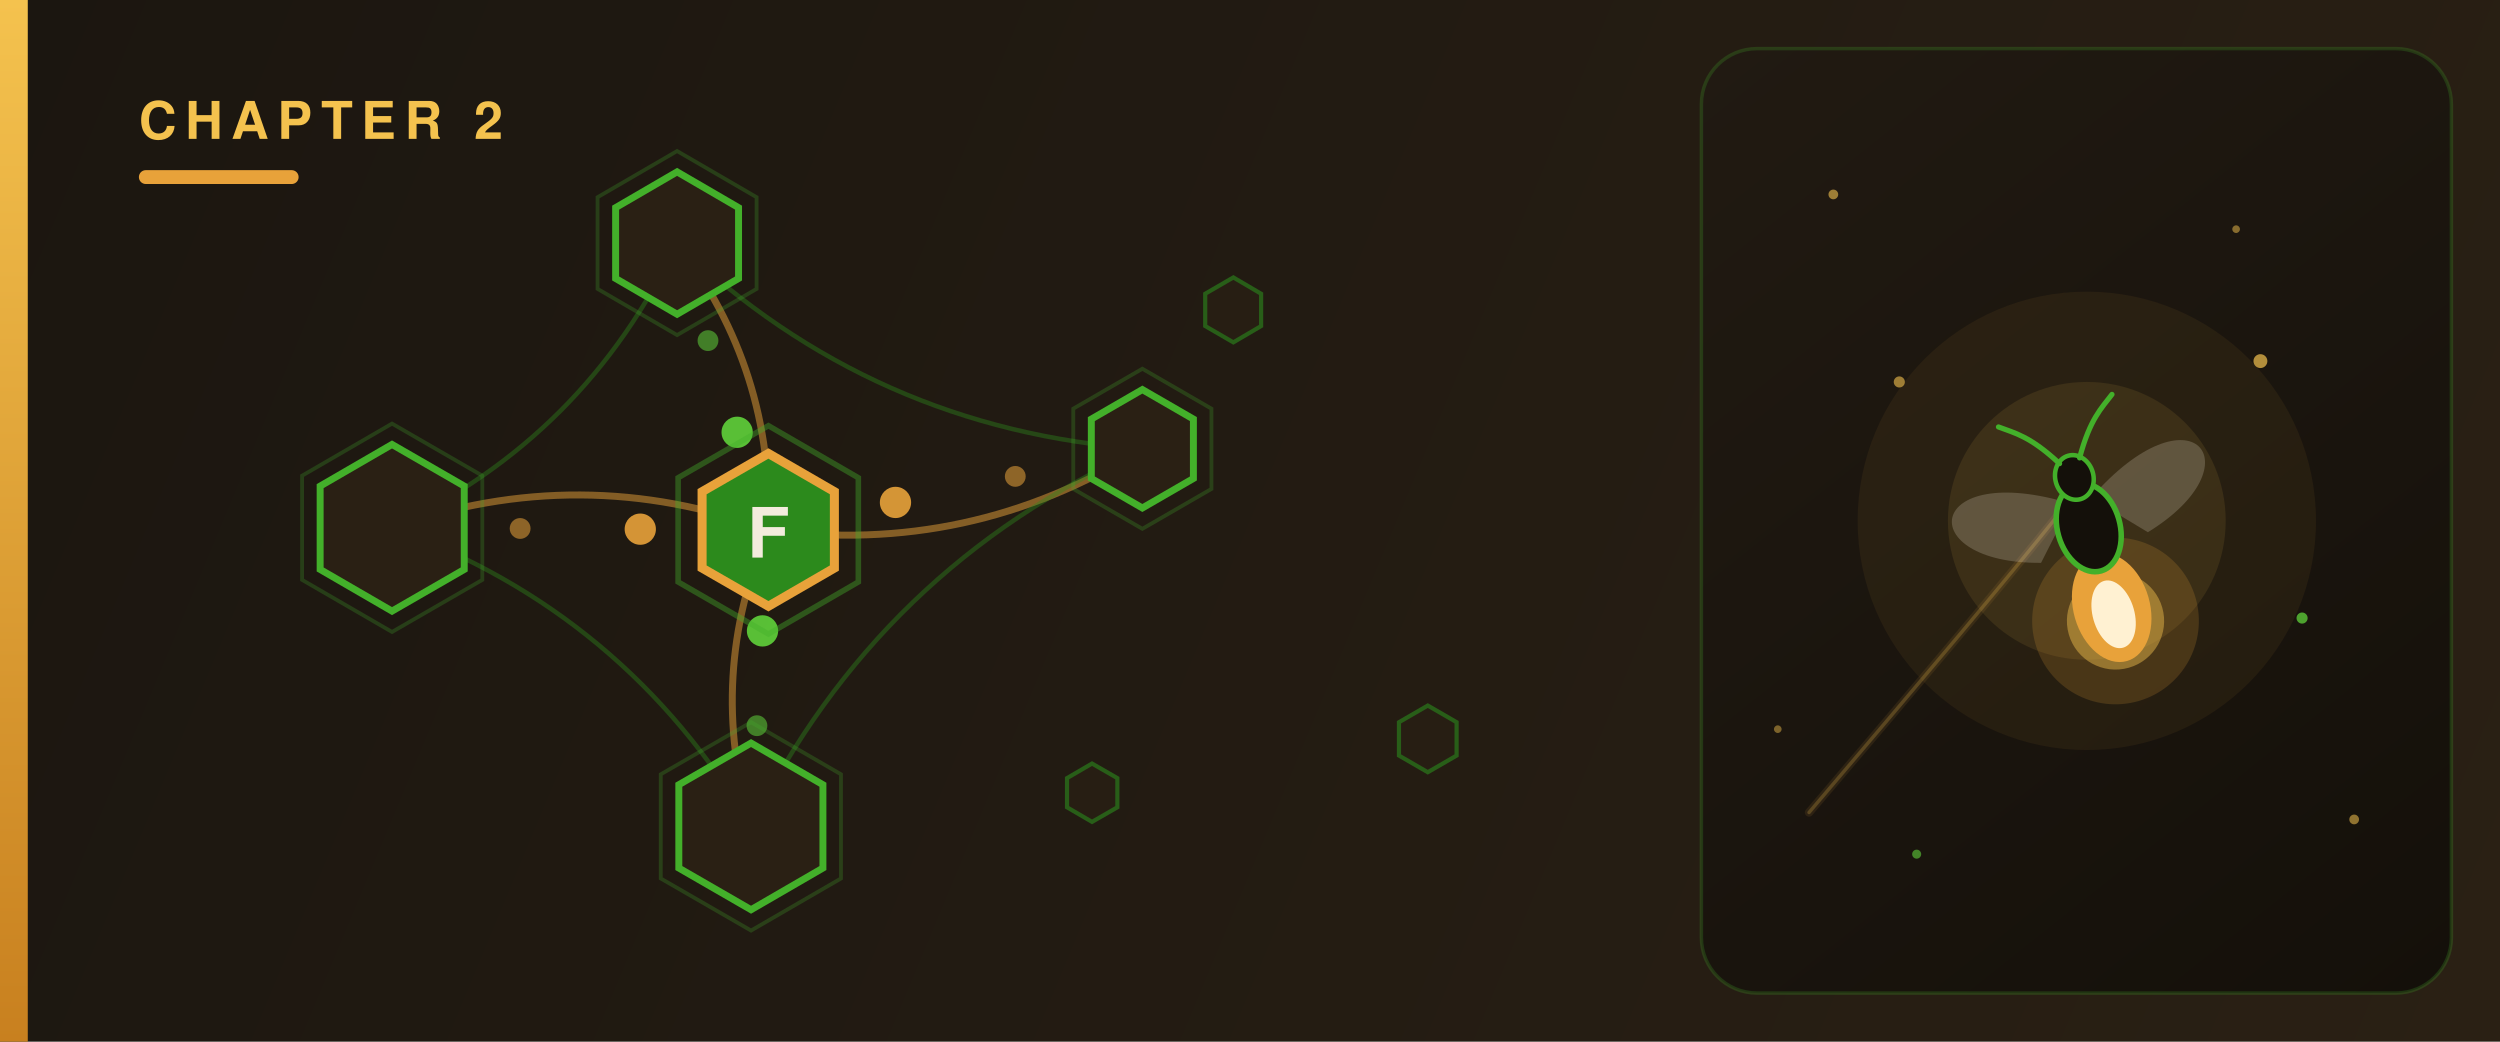
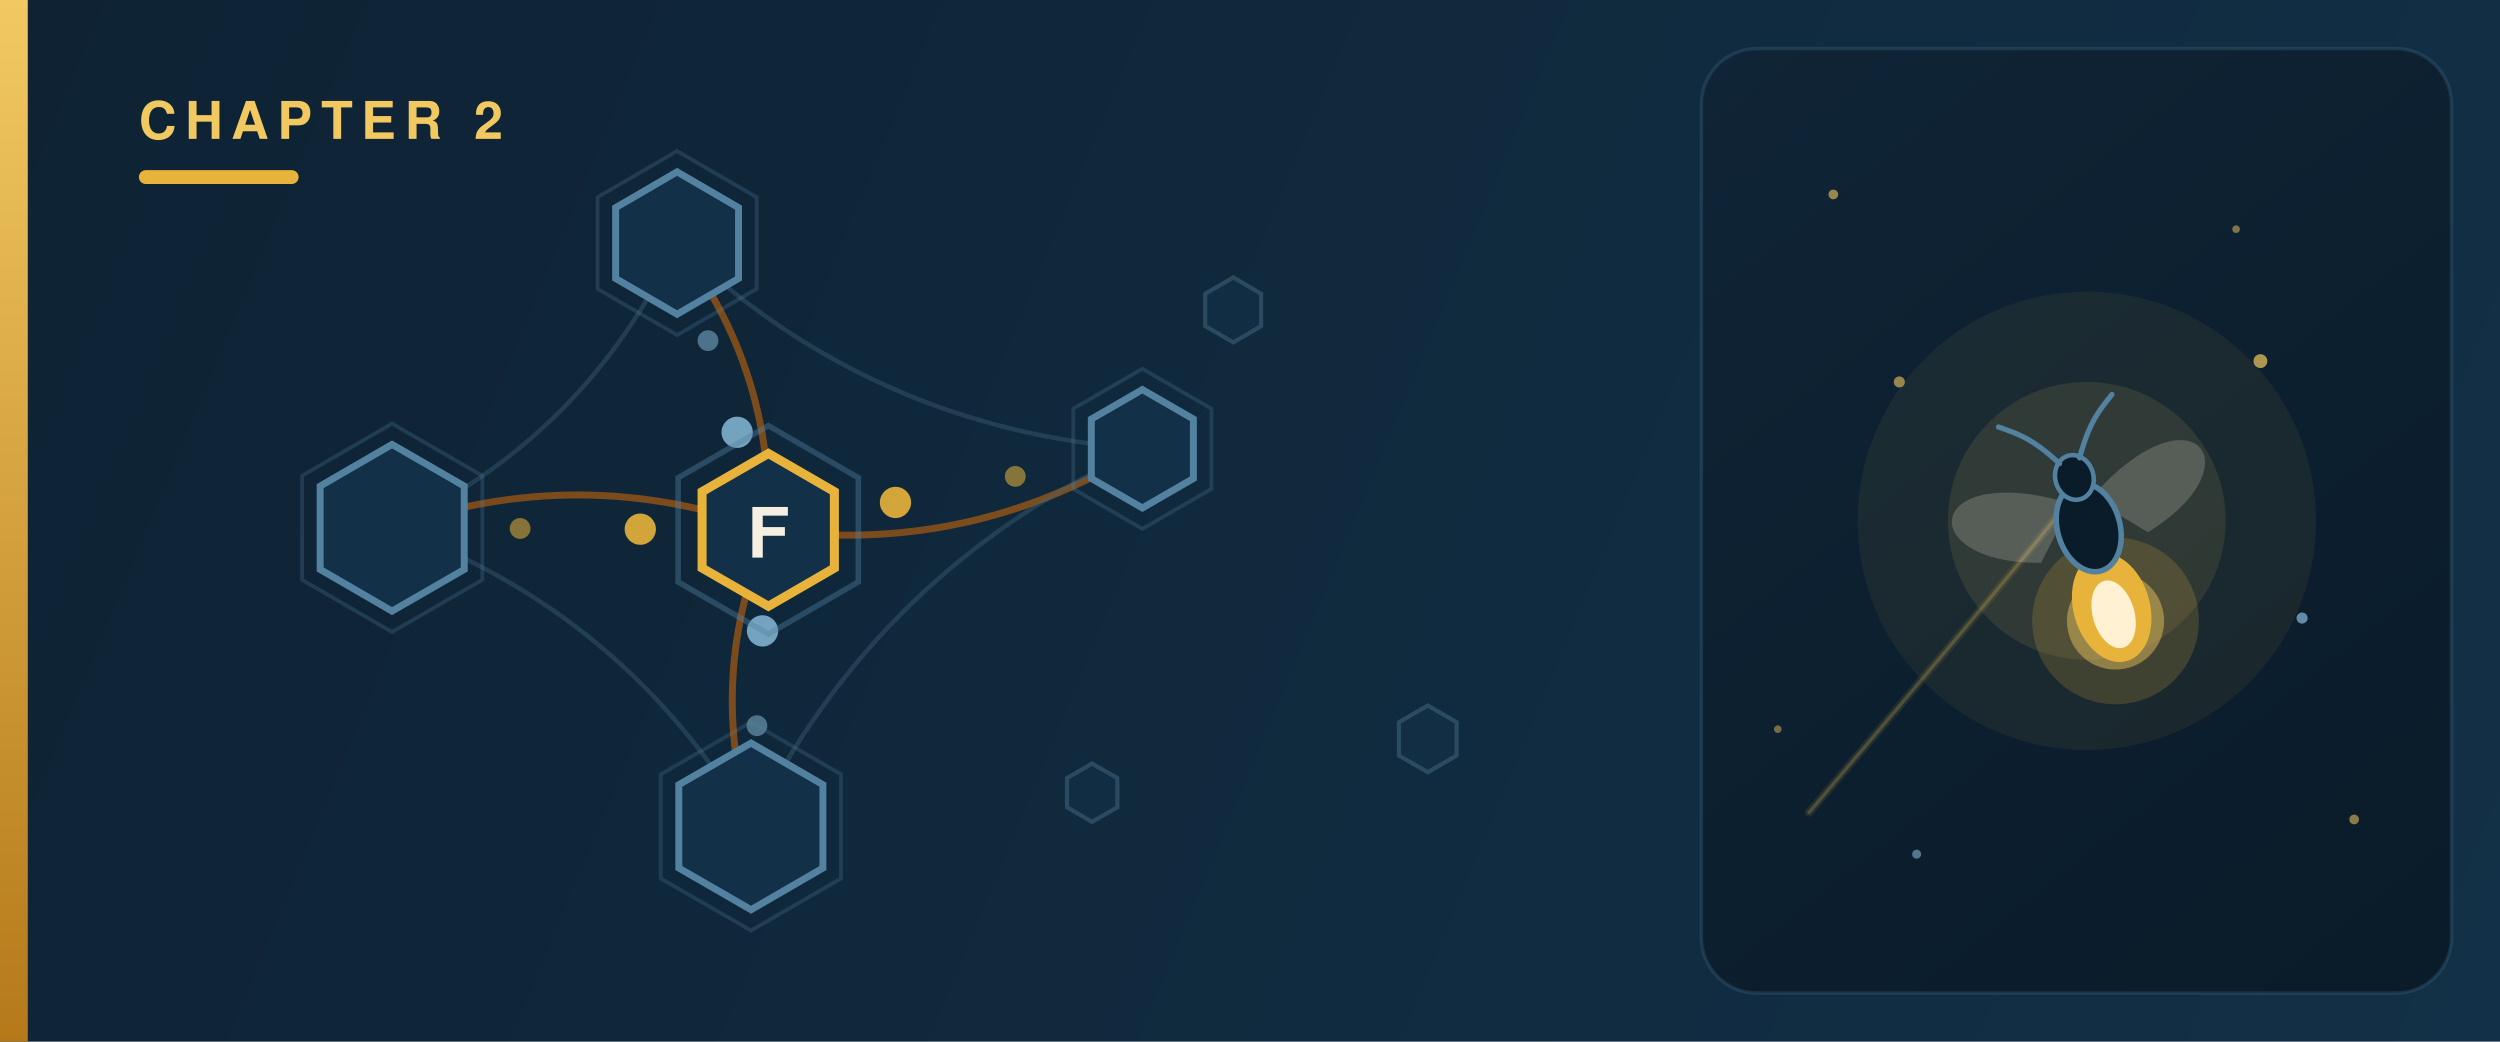
<svg xmlns="http://www.w3.org/2000/svg" viewBox="0 0 720 300" role="img" aria-label="Firefly for Java by Example — opener for chapter 2" font-family="Avenir Next,Avenir,Helvetica Neue,Helvetica,Arial,sans-serif">
  <defs>
    <linearGradient id="fld" x1="0" y1="0" x2="720" y2="300" gradientUnits="userSpaceOnUse">
-       <stop offset="0" stop-color="#1B1610" />
-       <stop offset="1" stop-color="#2A2014" />
+       <stop offset="0" stop-color="#0E2233" />
+       <stop offset="1" stop-color="#123047" />
    </linearGradient>
    <linearGradient id="pnl" x1="490" y1="14" x2="706" y2="286" gradientUnits="userSpaceOnUse">
-       <stop offset="0" stop-color="#211A12" />
-       <stop offset="1" stop-color="#14100A" />
+       <stop offset="0" stop-color="#0F2436" />
+       <stop offset="1" stop-color="#0A1B29" />
    </linearGradient>
    <linearGradient id="grh" x1="0" y1="0" x2="0" y2="300" gradientUnits="userSpaceOnUse">
-       <stop offset="0" stop-color="#f4c24e" />
-       <stop offset="1" stop-color="#c8801f" />
+       <stop offset="0" stop-color="#F2C961" />
+       <stop offset="1" stop-color="#B5791A" />
    </linearGradient>
  </defs>
  <rect width="720" height="300" fill="url(#fld)" />
  <rect x="0" y="0" width="8" height="300" fill="url(#grh)" />
  <rect x="490" y="14" width="216" height="272" rx="16" fill="url(#pnl)" />
-   <rect x="490" y="14" width="216" height="272" rx="16" fill="none" stroke="#43b02a" stroke-width="1" opacity="0.22" />
-   <g fill="#f4c24e">
+   <rect x="490" y="14" width="216" height="272" rx="16" fill="none" stroke="#5382A1" stroke-width="1" opacity="0.22" />
+   <g fill="#F2C961">
    <circle cx="528" cy="56" r="1.4" opacity="0.6" />
    <circle cx="678" cy="236" r="1.4" opacity="0.55" />
    <circle cx="644" cy="66" r="1.1" opacity="0.5" />
    <circle cx="512" cy="210" r="1.1" opacity="0.45" />
  </g>
-   <circle cx="552" cy="246" r="1.3" fill="#5fd13a" opacity="0.6" />
-   <text x="40" y="40" fill="#f4c24e" font-size="15" font-weight="800" letter-spacing="2.5">CHAPTER 2</text>
-   <rect x="40" y="49" width="46" height="4" rx="2" fill="#e8a23a" />
-   <polygon points="363.2,93.9 355.2,98.6 347.1,93.9 347.1,84.6 355.2,79.9 363.2,84.6" fill="#2A2014" stroke="#2c8a1c" stroke-width="1.2" opacity="0.6" />
-   <polygon points="321.8,232.5 314.5,236.7 307.3,232.5 307.3,224.1 314.5,219.9 321.8,224.1" fill="#2A2014" stroke="#2c8a1c" stroke-width="1.2" opacity="0.6" />
-   <polygon points="419.5,217.6 411.2,222.4 402.9,217.6 402.9,208.0 411.2,203.2 419.5,208.0" fill="#2A2014" stroke="#2c8a1c" stroke-width="1.2" opacity="0.6" />
-   <g fill="none" stroke="#e8a23a" stroke-width="2" opacity="0.50">
+   <circle cx="552" cy="246" r="1.3" fill="#7FB0CE" opacity="0.6" />
+   <text x="40" y="40" fill="#F2C961" font-size="15" font-weight="800" letter-spacing="2.5">CHAPTER 2</text>
+   <rect x="40" y="49" width="46" height="4" rx="2" fill="#E8B33A" />
+   <polygon points="363.2,93.9 355.2,98.6 347.1,93.9 347.1,84.6 355.2,79.9 363.2,84.6" fill="#123047" stroke="#3E6178" stroke-width="1.2" opacity="0.6" />
+   <polygon points="321.8,232.5 314.5,236.7 307.3,232.5 307.3,224.1 314.5,219.9 321.8,224.1" fill="#123047" stroke="#3E6178" stroke-width="1.2" opacity="0.6" />
+   <polygon points="419.5,217.6 411.2,222.4 402.9,217.6 402.9,208.0 411.2,203.2 419.5,208.0" fill="#123047" stroke="#3E6178" stroke-width="1.2" opacity="0.6" />
+   <g fill="none" stroke="#E76F00" stroke-width="2" opacity="0.50">
    <path d="M221.3,152.6 Q279.3,160.3 329.0,129.3" />
    <path d="M221.3,152.6 Q203.4,194.4 216.3,238.0" />
    <path d="M221.3,152.6 Q167.2,132.8 112.9,152.0" />
    <path d="M221.3,152.6 Q223.0,106.6 195.0,70.0" />
  </g>
-   <g fill="none" stroke="#2c8a1c" stroke-width="1.3" opacity="0.4">
+   <g fill="none" stroke="#3E6178" stroke-width="1.3" opacity="0.4">
    <path d="M329.0,129.3 Q253.1,163.3 216.3,238.0" />
    <path d="M216.3,238.0 Q180.1,176.4 112.9,152.0" />
    <path d="M112.9,152.0 Q168.7,125.8 195.0,70.0" />
    <path d="M195.0,70.0 Q251.3,123.8 329.0,129.3" />
  </g>
-   <circle cx="257.9" cy="144.7" r="4.5" fill="#e8a23a" opacity="0.9" />
-   <circle cx="292.4" cy="137.2" r="3.0" fill="#e8a23a" opacity="0.55" />
-   <circle cx="219.6" cy="181.7" r="4.5" fill="#5fd13a" opacity="0.9" />
-   <circle cx="218.0" cy="209.0" r="3.0" fill="#5fd13a" opacity="0.55" />
-   <circle cx="184.4" cy="152.4" r="4.5" fill="#e8a23a" opacity="0.9" />
-   <circle cx="149.8" cy="152.2" r="3.0" fill="#e8a23a" opacity="0.55" />
-   <circle cx="212.3" cy="124.5" r="4.5" fill="#5fd13a" opacity="0.9" />
-   <circle cx="203.9" cy="98.1" r="3.0" fill="#5fd13a" opacity="0.55" />
-   <polygon points="348.9,140.8 329.0,152.3 309.1,140.8 309.1,117.7 329.0,106.2 348.9,117.7" fill="none" stroke="#43b02a" stroke-width="1.1" opacity="0.25" />
-   <polygon points="343.7,137.8 329.0,146.3 314.3,137.8 314.3,120.7 329.0,112.2 343.7,120.7" fill="#2A2014" stroke="#43b02a" stroke-width="2.0" />
-   <polygon points="242.2,253.0 216.3,268.0 190.3,253.0 190.3,223.0 216.3,208.0 242.2,223.0" fill="none" stroke="#43b02a" stroke-width="1.1" opacity="0.25" />
-   <polygon points="237.0,250.0 216.3,262.0 195.5,250.0 195.5,226.0 216.3,214.0 237.0,226.0" fill="#2A2014" stroke="#43b02a" stroke-width="2.0" />
-   <polygon points="138.9,167.0 112.9,182.0 87.0,167.0 87.0,137.0 112.9,122.0 138.9,137.0" fill="none" stroke="#43b02a" stroke-width="1.1" opacity="0.25" />
-   <polygon points="133.7,164.0 112.9,176.0 92.2,164.0 92.2,140.0 112.9,128.0 133.7,140.0" fill="#2A2014" stroke="#43b02a" stroke-width="2.0" />
-   <polygon points="217.9,83.2 195.0,96.5 172.1,83.2 172.1,56.8 195.0,43.5 217.9,56.8" fill="none" stroke="#43b02a" stroke-width="1.1" opacity="0.25" />
-   <polygon points="212.7,80.2 195.0,90.5 177.3,80.2 177.3,59.8 195.0,49.5 212.7,59.8" fill="#2A2014" stroke="#43b02a" stroke-width="2.0" />
-   <polygon points="247.2,167.6 221.3,182.6 195.3,167.6 195.3,137.6 221.3,122.6 247.2,137.6" fill="none" stroke="#43b02a" stroke-width="1.6" opacity="0.4" />
-   <polygon points="240.3,163.6 221.3,174.6 202.2,163.6 202.2,141.6 221.3,130.6 240.3,141.6" fill="#2c8a1c" stroke="#e8a23a" stroke-width="2.6" />
-   <text x="221.3" y="153.6" text-anchor="middle" dominant-baseline="middle" fill="#f3ecdd" font-size="20" font-weight="800" letter-spacing="-1">F</text>
+   <circle cx="257.9" cy="144.7" r="4.5" fill="#E8B33A" opacity="0.9" />
+   <circle cx="292.4" cy="137.2" r="3.0" fill="#E8B33A" opacity="0.55" />
+   <circle cx="219.6" cy="181.7" r="4.5" fill="#7FB0CE" opacity="0.9" />
+   <circle cx="218.0" cy="209.0" r="3.0" fill="#7FB0CE" opacity="0.55" />
+   <circle cx="184.4" cy="152.4" r="4.5" fill="#E8B33A" opacity="0.9" />
+   <circle cx="149.8" cy="152.2" r="3.0" fill="#E8B33A" opacity="0.55" />
+   <circle cx="212.3" cy="124.5" r="4.5" fill="#7FB0CE" opacity="0.9" />
+   <circle cx="203.9" cy="98.1" r="3.0" fill="#7FB0CE" opacity="0.55" />
+   <polygon points="348.9,140.8 329.0,152.3 309.1,140.8 309.1,117.7 329.0,106.2 348.9,117.7" fill="none" stroke="#5382A1" stroke-width="1.1" opacity="0.25" />
+   <polygon points="343.7,137.8 329.0,146.3 314.3,137.8 314.3,120.7 329.0,112.2 343.7,120.7" fill="#123047" stroke="#5382A1" stroke-width="2.0" />
+   <polygon points="242.2,253.0 216.3,268.0 190.3,253.0 190.3,223.0 216.3,208.0 242.2,223.0" fill="none" stroke="#5382A1" stroke-width="1.1" opacity="0.25" />
+   <polygon points="237.0,250.0 216.3,262.0 195.5,250.0 195.5,226.0 216.3,214.0 237.0,226.0" fill="#123047" stroke="#5382A1" stroke-width="2.0" />
+   <polygon points="138.9,167.0 112.9,182.0 87.0,167.0 87.0,137.0 112.9,122.0 138.9,137.0" fill="none" stroke="#5382A1" stroke-width="1.1" opacity="0.25" />
+   <polygon points="133.7,164.0 112.9,176.0 92.2,164.0 92.2,140.0 112.9,128.0 133.7,140.0" fill="#123047" stroke="#5382A1" stroke-width="2.0" />
+   <polygon points="217.9,83.2 195.0,96.5 172.1,83.2 172.1,56.8 195.0,43.5 217.9,56.8" fill="none" stroke="#5382A1" stroke-width="1.1" opacity="0.25" />
+   <polygon points="212.7,80.2 195.0,90.5 177.3,80.2 177.3,59.8 195.0,49.5 212.7,59.8" fill="#123047" stroke="#5382A1" stroke-width="2.0" />
+   <polygon points="247.2,167.6 221.3,182.6 195.3,167.6 195.3,137.6 221.3,122.6 247.2,137.6" fill="none" stroke="#5382A1" stroke-width="1.6" opacity="0.4" />
+   <polygon points="240.3,163.6 221.3,174.6 202.2,163.6 202.2,141.6 221.3,130.6 240.3,141.6" fill="#123047" stroke="#E8B33A" stroke-width="2.6" />
+   <text x="221.3" y="153.6" text-anchor="middle" dominant-baseline="middle" fill="#F5EFE2" font-size="20" font-weight="800" letter-spacing="-1">F</text>
  <g transform="translate(601,150)">
-     <circle r="66" fill="#e8a23a" opacity="0.07" />
-     <circle r="40" fill="#f4c24e" opacity="0.10" />
-     <path d="M-80,84 C-46,44 -24,18 -8,-2" fill="none" stroke="#e8a23a" stroke-width="2.4" opacity="0.10" stroke-linecap="round" />
-     <path d="M-80,84 C-46,44 -24,18 -8,-2" fill="none" stroke="#f4c24e" stroke-width="1" opacity="0.22" stroke-linecap="round" />
+     <circle r="66" fill="#E8B33A" opacity="0.07" />
+     <circle r="40" fill="#F2C961" opacity="0.10" />
+     <path d="M-80,84 C-46,44 -24,18 -8,-2" fill="none" stroke="#E8B33A" stroke-width="2.4" opacity="0.10" stroke-linecap="round" />
+     <path d="M-80,84 C-46,44 -24,18 -8,-2" fill="none" stroke="#F2C961" stroke-width="1" opacity="0.22" stroke-linecap="round" />
    <g transform="rotate(-16)">
-       <circle cx="0" cy="30" r="24" fill="#e8a23a" opacity="0.18" />
-       <circle cx="0" cy="30" r="14" fill="#f4c24e" opacity="0.45" />
-       <path d="M-3,-6 C-40,-30 -52,-2 -16,8 Z" fill="#f3ecdd" opacity="0.20" />
-       <path d="M3,-6 C40,-30 52,-2 16,8 Z" fill="#f3ecdd" opacity="0.20" />
-       <ellipse cx="0" cy="26" rx="11" ry="16" fill="#e8a23a" />
+       <circle cx="0" cy="30" r="24" fill="#E8B33A" opacity="0.18" />
+       <circle cx="0" cy="30" r="14" fill="#F2C961" opacity="0.45" />
+       <path d="M-3,-6 C-40,-30 -52,-2 -16,8 Z" fill="#F5EFE2" opacity="0.20" />
+       <path d="M3,-6 C40,-30 52,-2 16,8 Z" fill="#F5EFE2" opacity="0.20" />
+       <ellipse cx="0" cy="26" rx="11" ry="16" fill="#E8B33A" />
      <ellipse cx="0" cy="28" rx="6" ry="10" fill="#fff1d2" />
-       <ellipse cx="0" cy="2" rx="9" ry="13" fill="#14100A" stroke="#43b02a" stroke-width="1.6" />
-       <ellipse cx="0" cy="-13" rx="5.5" ry="6.5" fill="#14100A" stroke="#43b02a" stroke-width="1.3" />
-       <path d="M-3,-18 C-9,-28 -13,-30 -17,-33" fill="none" stroke="#43b02a" stroke-width="1.5" stroke-linecap="round" />
-       <path d="M3,-18 C9,-28 13,-30 17,-33" fill="none" stroke="#43b02a" stroke-width="1.5" stroke-linecap="round" />
+       <ellipse cx="0" cy="2" rx="9" ry="13" fill="#0A1B29" stroke="#5382A1" stroke-width="1.6" />
+       <ellipse cx="0" cy="-13" rx="5.5" ry="6.5" fill="#0A1B29" stroke="#5382A1" stroke-width="1.3" />
+       <path d="M-3,-18 C-9,-28 -13,-30 -17,-33" fill="none" stroke="#5382A1" stroke-width="1.5" stroke-linecap="round" />
+       <path d="M3,-18 C9,-28 13,-30 17,-33" fill="none" stroke="#5382A1" stroke-width="1.5" stroke-linecap="round" />
    </g>
-     <circle cx="50" cy="-46" r="2" fill="#f4c24e" opacity="0.7" />
-     <circle cx="62" cy="28" r="1.6" fill="#5fd13a" opacity="0.75" />
-     <circle cx="-54" cy="-40" r="1.6" fill="#f4c24e" opacity="0.6" />
+     <circle cx="50" cy="-46" r="2" fill="#F2C961" opacity="0.7" />
+     <circle cx="62" cy="28" r="1.6" fill="#7FB0CE" opacity="0.75" />
+     <circle cx="-54" cy="-40" r="1.6" fill="#F2C961" opacity="0.6" />
  </g>
</svg>
